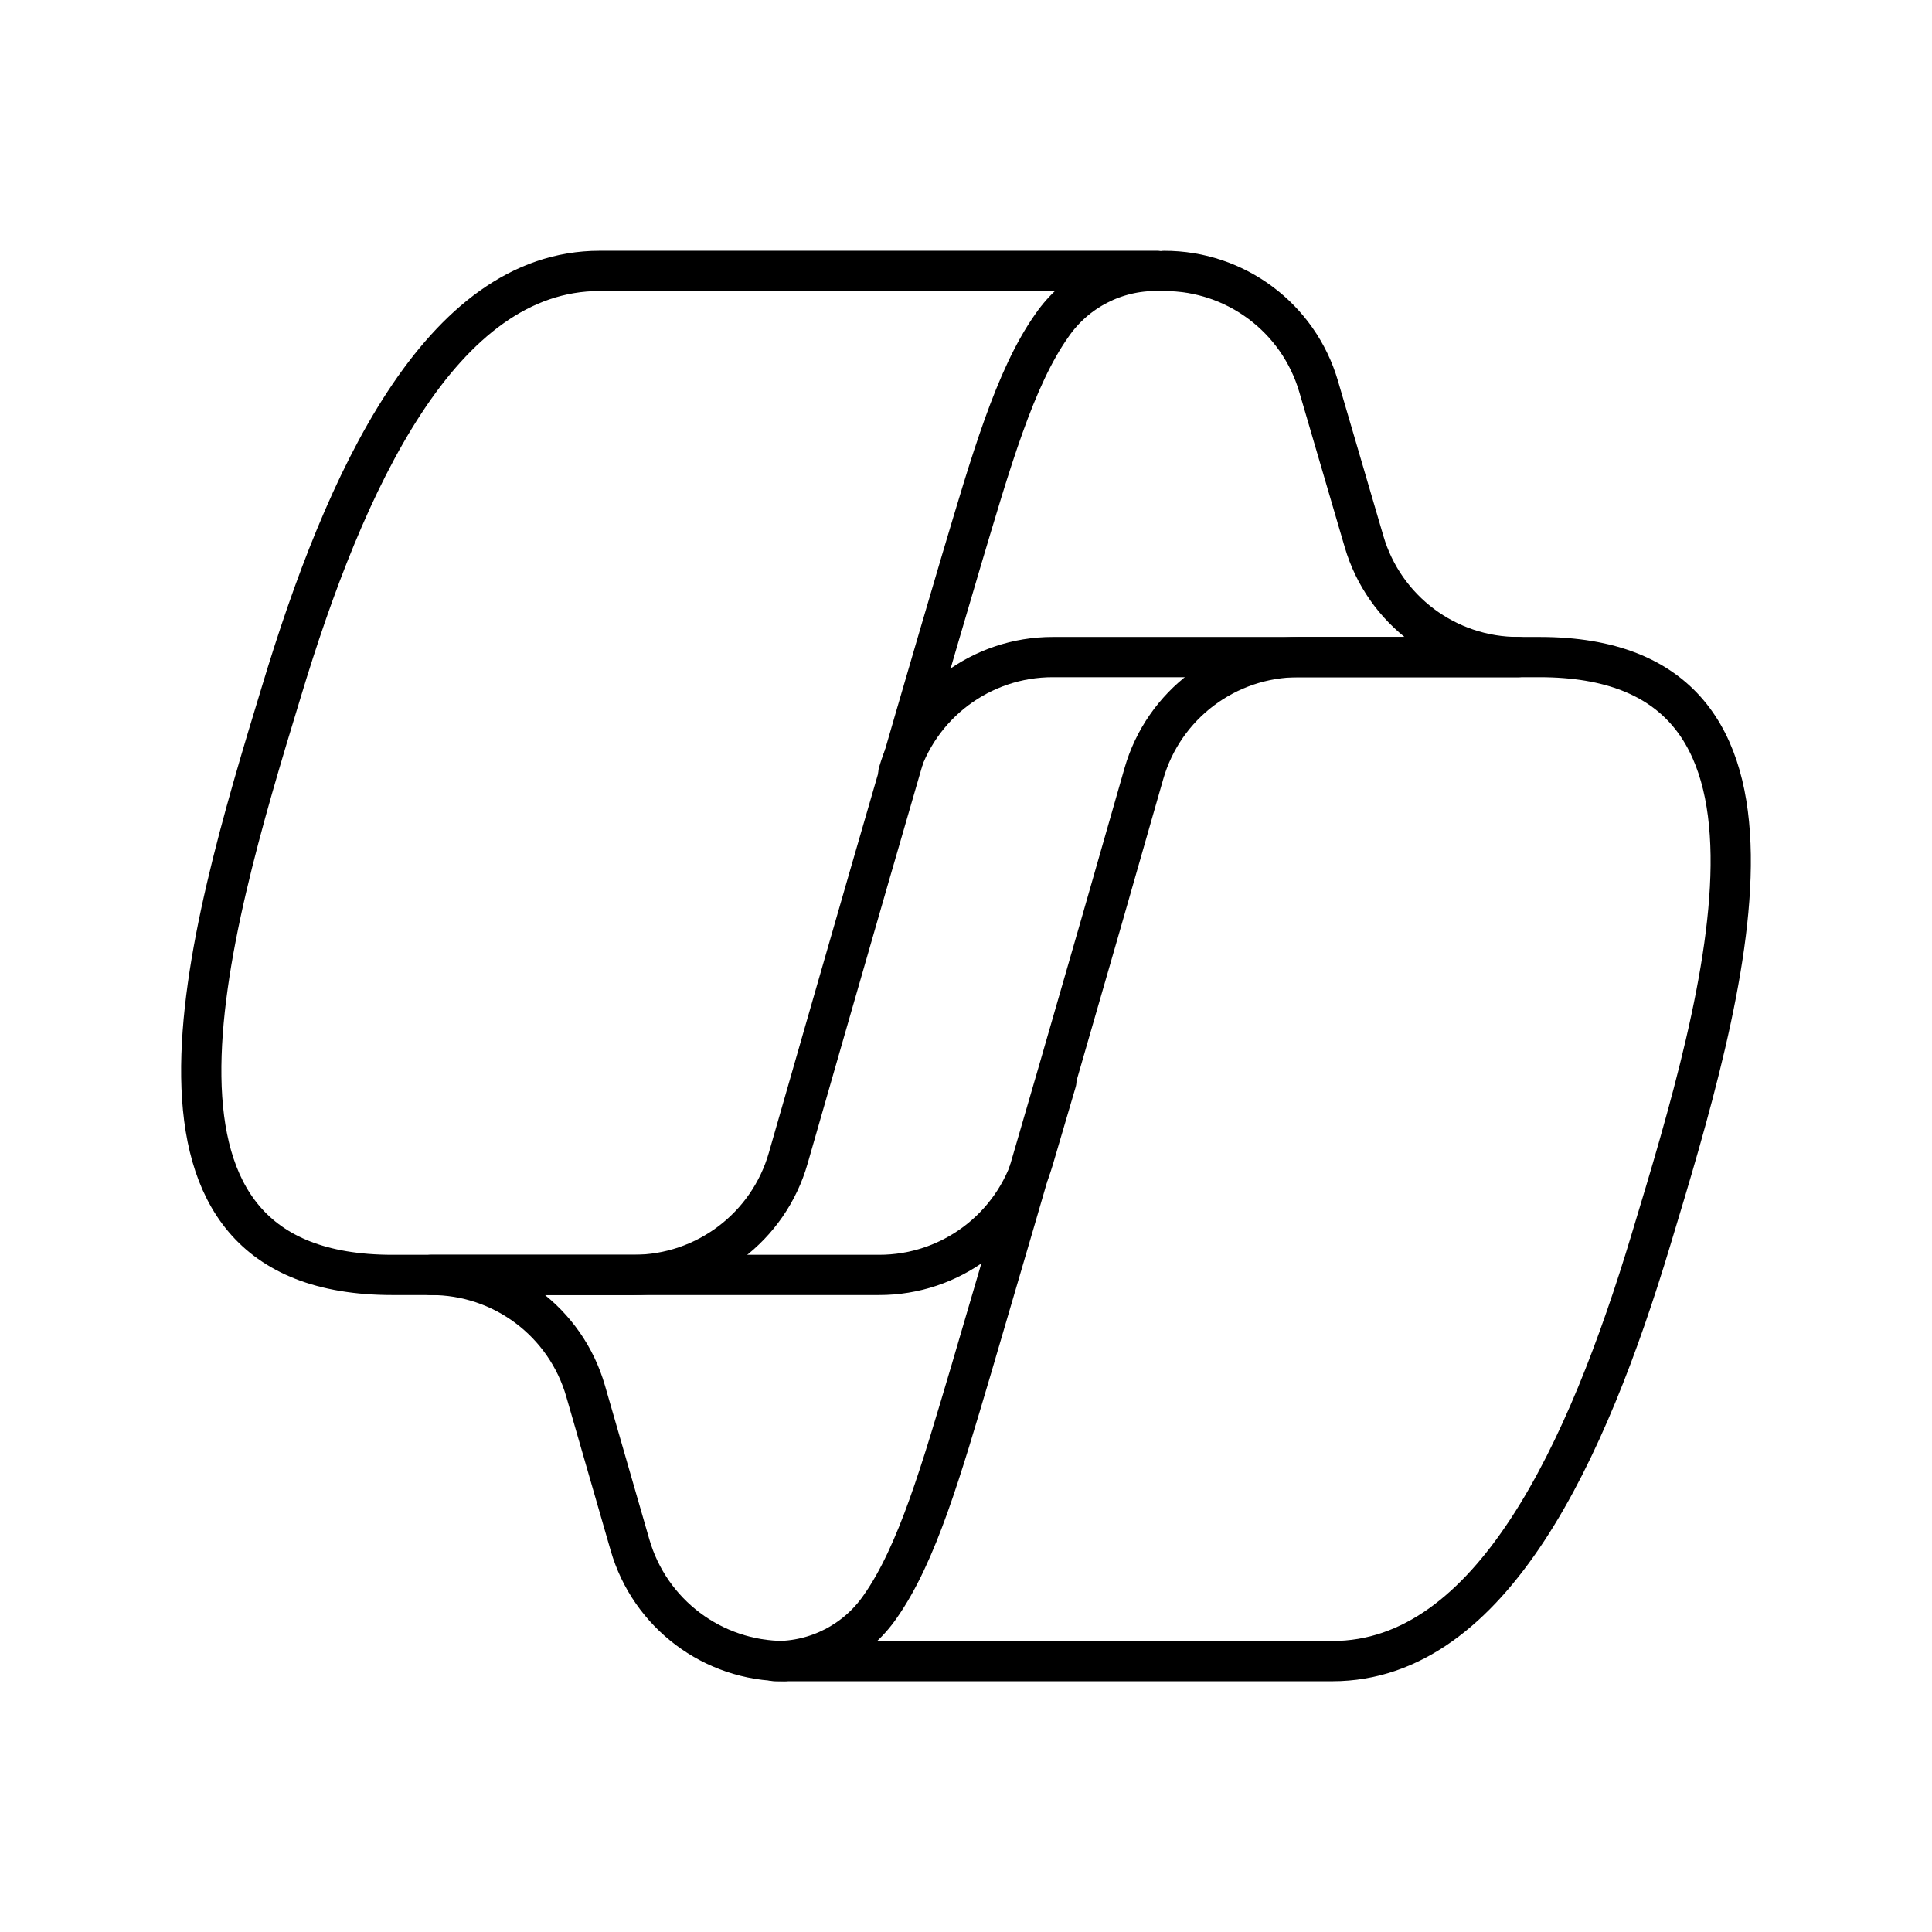
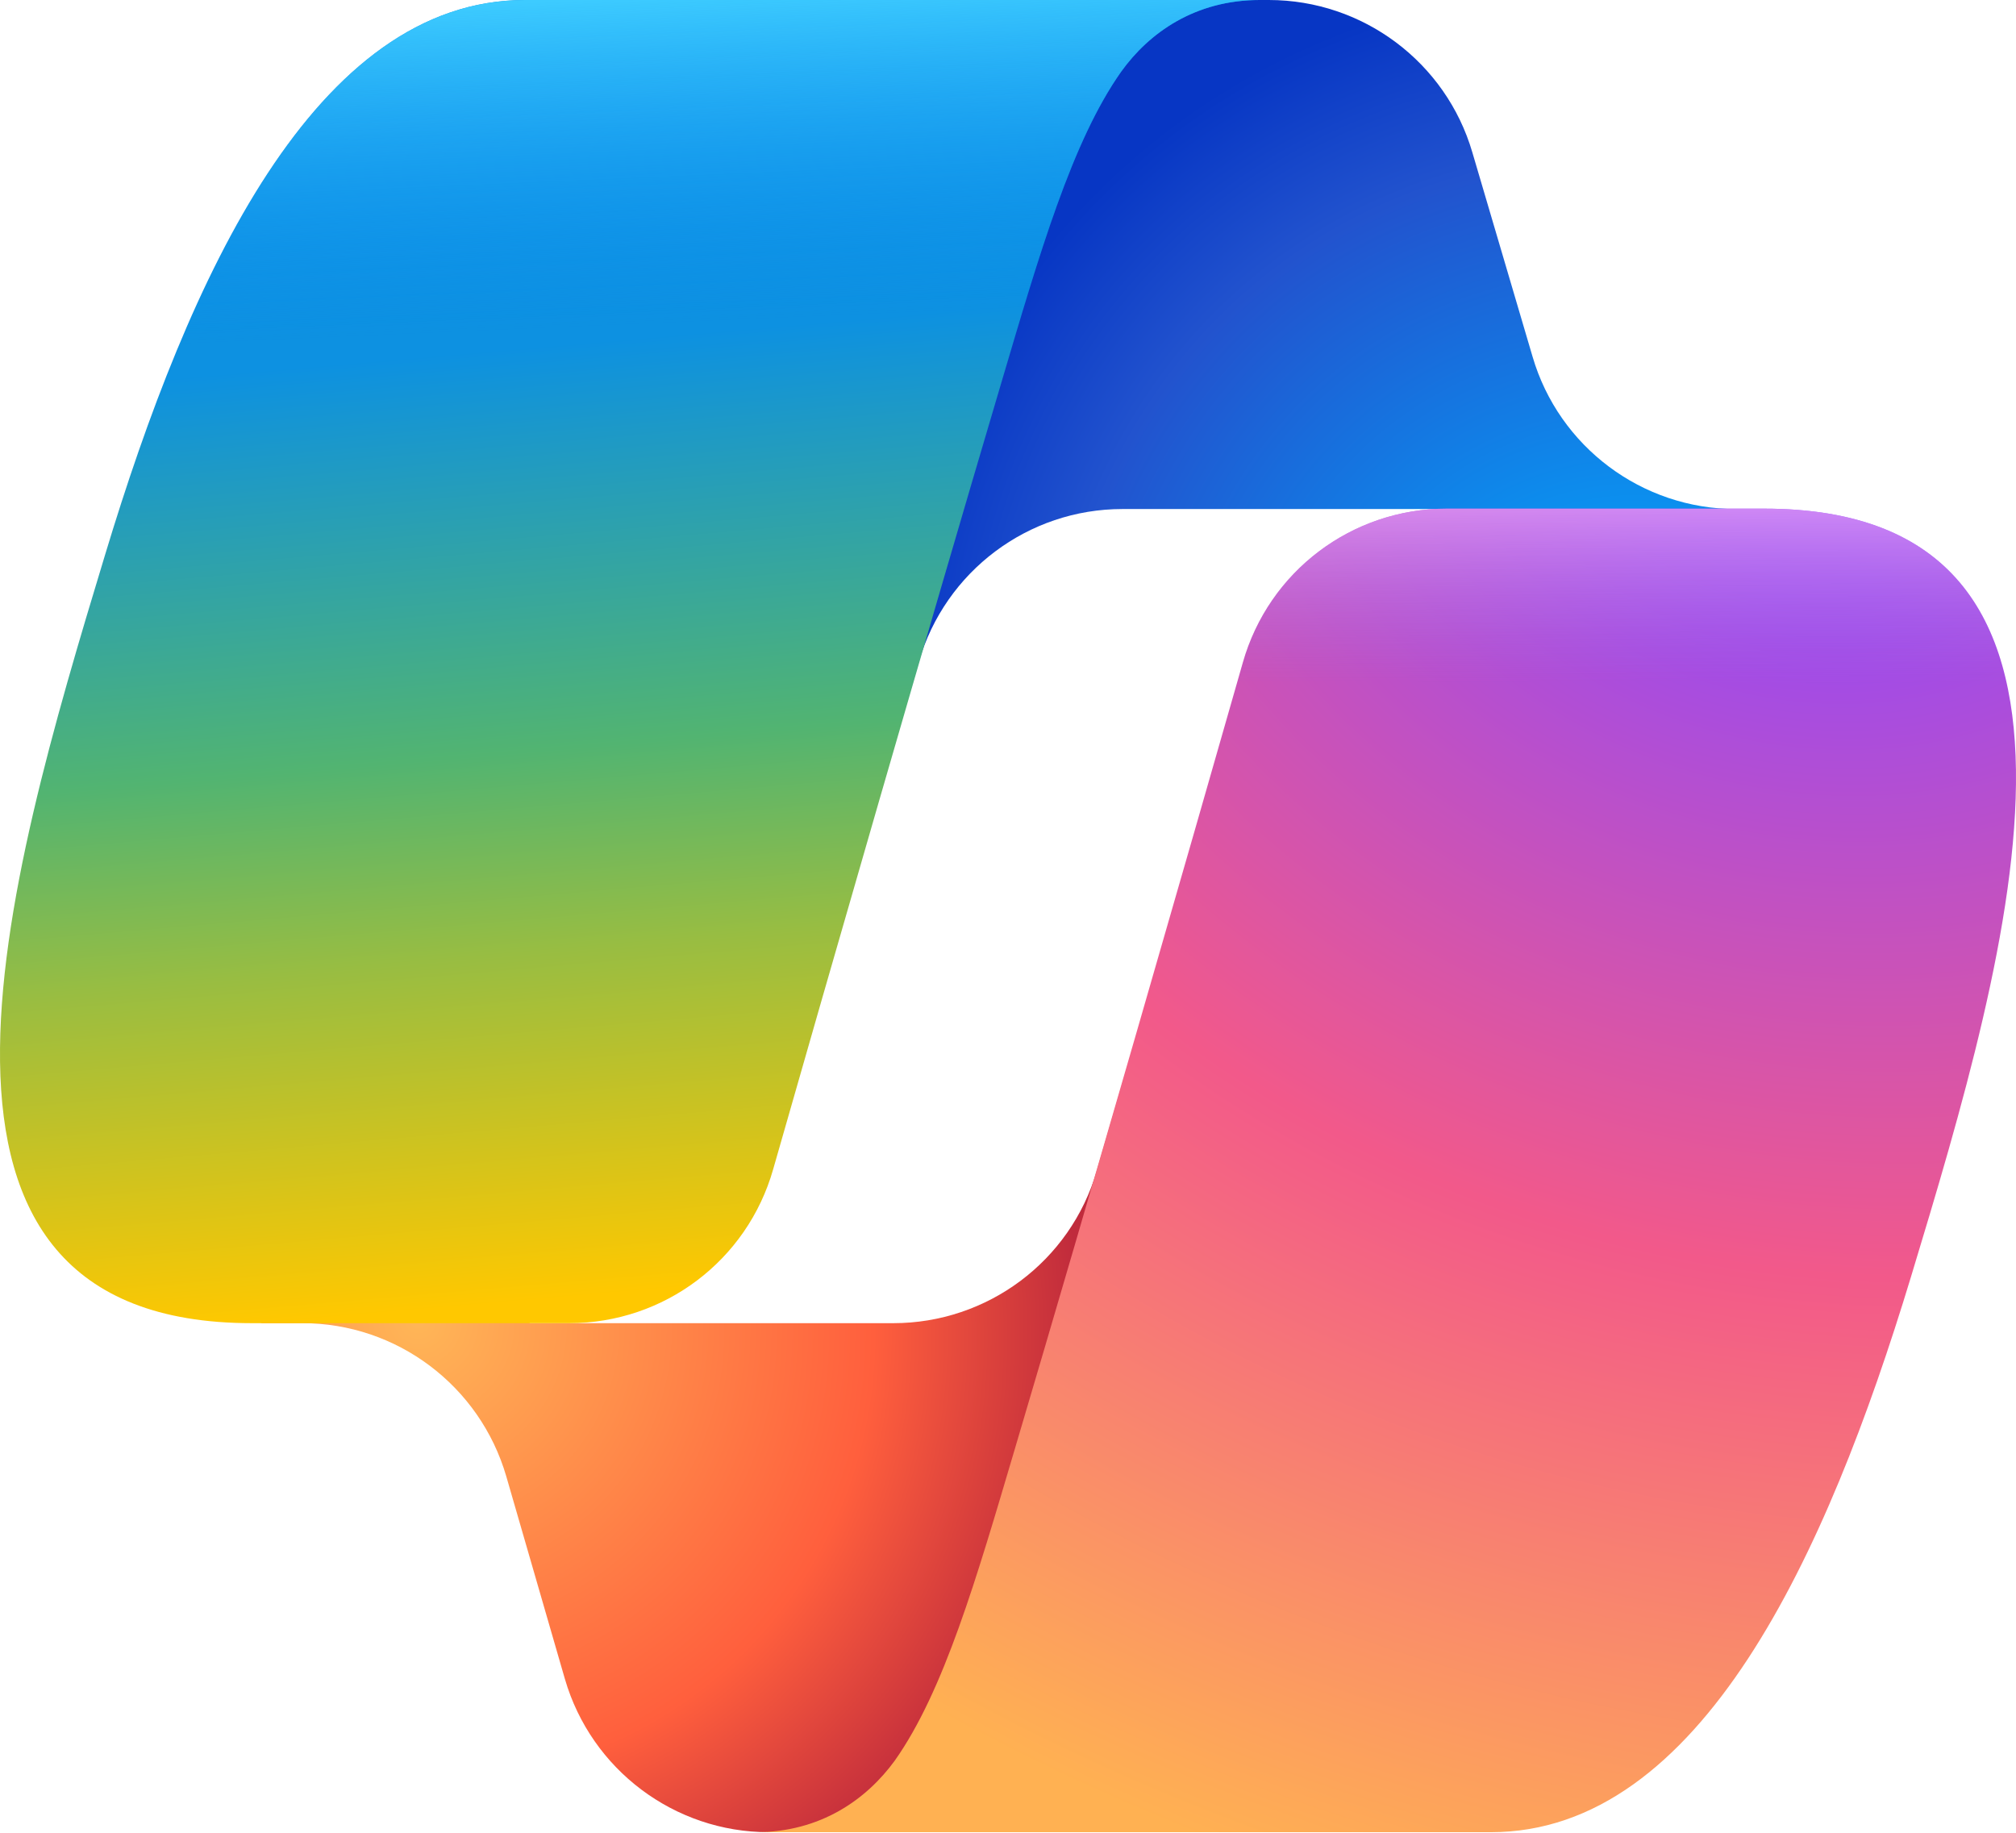
- <svg xmlns="http://www.w3.org/2000/svg" width="1em" height="1em" viewBox="0 0 48 48">
-   <path fill="none" stroke="currentColor" stroke-linecap="round" stroke-linejoin="round" d="M22.32 19.203a3.99 3.99 0 0 1 3.838-2.878h11.57a3.99 3.99 0 0 1-3.838-2.869l-1.13-3.857a3.99 3.99 0 0 0-3.838-2.868m-2.678 20.138l-.57 1.938a3.99 3.99 0 0 1-3.838 2.868H10.703a3.99 3.99 0 0 1 3.847 2.888l1.102 3.819a3.99 3.99 0 0 0 3.838 2.887" />
-   <path fill="none" stroke="currentColor" stroke-linecap="round" stroke-linejoin="round" d="M28.751 6.73h-13.85c-3.96 0-6.335 5.225-7.912 10.46c-1.89 6.193-4.332 14.485 2.764 14.485h5.985a4 4 0 0 0 3.847-2.906c1.045-3.639 2.86-9.974 4.293-14.82c.732-2.45 1.33-4.559 2.261-5.87a3.13 3.13 0 0 1 2.612-1.349m-9.499 34.54h13.85c3.961 0 6.336-5.225 7.913-10.46c1.88-6.202 4.331-14.485-2.764-14.485h-5.985a4 4 0 0 0-3.847 2.897a1797 1797 0 0 1-4.294 14.819c-.731 2.46-1.33 4.56-2.26 5.88a3.13 3.13 0 0 1-2.613 1.349" />
+ <svg xmlns="http://www.w3.org/2000/svg" xml:space="preserve" viewBox="0 23.3 512.1 465.4">
+   <radialGradient id="a" cx="-79.674" cy="645.551" r="11.637" gradientTransform="matrix(-10.9605 -13.3892 -12.5901 10.3064 7673.291 -7504.614)" gradientUnits="userSpaceOnUse">
+     <stop offset=".096" style="stop-color:#00aeff" />
+     <stop offset=".773" style="stop-color:#2253ce" />
+     <stop offset="1" style="stop-color:#0736c4" />
+   </radialGradient>
+   <path d="M374 62c-6.7-22.9-27.8-38.7-51.7-38.7h-15.7c-26 0-48.3 18.6-53 44.2l-26.9 146.8 6.7-22.9c6.7-23 27.8-38.8 51.7-38.8h91.4l38.3 14.9 36.9-14.9H441c-23.9 0-45-15.8-51.7-38.7z" style="fill:url(#a)" />
+   <radialGradient id="b" cx="-20.581" cy="641.788" r="11.637" gradientTransform="matrix(9.8803 12.5737 12.1968 -9.5842 -7518.271 6768.395)" gradientUnits="userSpaceOnUse">
+     <stop offset="0" style="stop-color:#ffb657" />
+     <stop offset=".634" style="stop-color:#ff5f3d" />
+     <stop offset=".923" style="stop-color:#c02b3c" />
+   </radialGradient>
+   <path d="M143.5 449.8c6.7 23 27.8 38.9 51.8 38.9h33.4c29.2 0 53.1-23.3 53.9-52.5l3.6-141.5-7.6 26c-6.7 23-27.8 38.7-51.7 38.7h-92.2l-32.9-17.8-35.6 17.8h10.6c24 0 45.1 15.9 51.8 38.9z" style="fill:url(#b)" />
+   <linearGradient id="c" x1="151.476" x2="178.106" y1="452.543" y2="144.451" gradientTransform="matrix(1 0 0 -1 0 514)" gradientUnits="userSpaceOnUse">
+     <stop offset=".156" style="stop-color:#0d91e1" />
+     <stop offset=".487" style="stop-color:#52b471" />
+     <stop offset=".652" style="stop-color:#98bd42" />
+     <stop offset=".937" style="stop-color:#ffc800" />
+   </linearGradient>
+   <path d="M320 23.3H133.4C80 23.3 48 93.7 26.7 164.2 1.4 247.7-31.6 359.4 64 359.4h80.6c24.1 0 45.2-15.9 51.8-39.1 14-49 38.6-134.5 57.9-199.6 9.8-33.1 18-61.5 30.5-79.2 7.1-9.9 18.8-18.2 35.2-18.2" style="fill:url(#c)" />
+   <linearGradient id="d" x1="154.129" x2="168.669" y1="491.116" y2="155.012" gradientTransform="matrix(1 0 0 -1 0 514)" gradientUnits="userSpaceOnUse">
+     <stop offset="0" style="stop-color:#3dcbff" />
+     <stop offset=".247" style="stop-color:#0588f7;stop-opacity:0" />
+   </linearGradient>
+   <path d="M320 23.3H133.4C80 23.3 48 93.7 26.7 164.2 1.4 247.7-31.6 359.4 64 359.4h80.6c24.1 0 45.2-15.9 51.8-39.1 14-49 38.6-134.5 57.9-199.6 9.8-33.1 18-61.5 30.5-79.2 7.1-9.9 18.8-18.2 35.2-18.2" style="fill:url(#d)" />
+   <radialGradient id="e" cx="-46.943" cy="664.318" r="11.637" gradientTransform="matrix(-12.6711 36.2357 43.4092 15.1796 -28974.764 -8263.428)" gradientUnits="userSpaceOnUse">
+     <stop offset=".066" style="stop-color:#8c48ff" />
+     <stop offset=".5" style="stop-color:#f2598a" />
+     <stop offset=".896" style="stop-color:#ffb152" />
+   </radialGradient>
+   <path d="M192 488.7h186.7c53.3 0 85.3-70.5 106.7-141 25.3-83.5 58.3-195.2-37.3-195.2h-80.6c-24.1 0-45.2 15.9-51.8 39.1-14 49-38.6 134.6-57.9 199.7-9.8 33.1-18 61.5-30.5 79.2-7.2 9.9-18.9 18.2-35.3 18.2" style="fill:url(#e)" />
+   <linearGradient id="f" x1="352.459" x2="352.268" y1="382.231" y2="290.663" gradientTransform="matrix(1 0 0 -1 0 514)" gradientUnits="userSpaceOnUse">
+     <stop offset=".058" style="stop-color:#f8adfa" />
+     <stop offset=".708" style="stop-color:#a86edd;stop-opacity:0" />
+   </linearGradient>
+   <path d="M192 488.7h186.7c53.3 0 85.3-70.5 106.7-141 25.3-83.5 58.3-195.2-37.3-195.2h-80.6c-24.1 0-45.2 15.9-51.8 39.1-14 49-38.6 134.6-57.9 199.7-9.8 33.1-18 61.5-30.5 79.2-7.2 9.9-18.9 18.2-35.3 18.2" style="fill:url(#f)" />
</svg>
